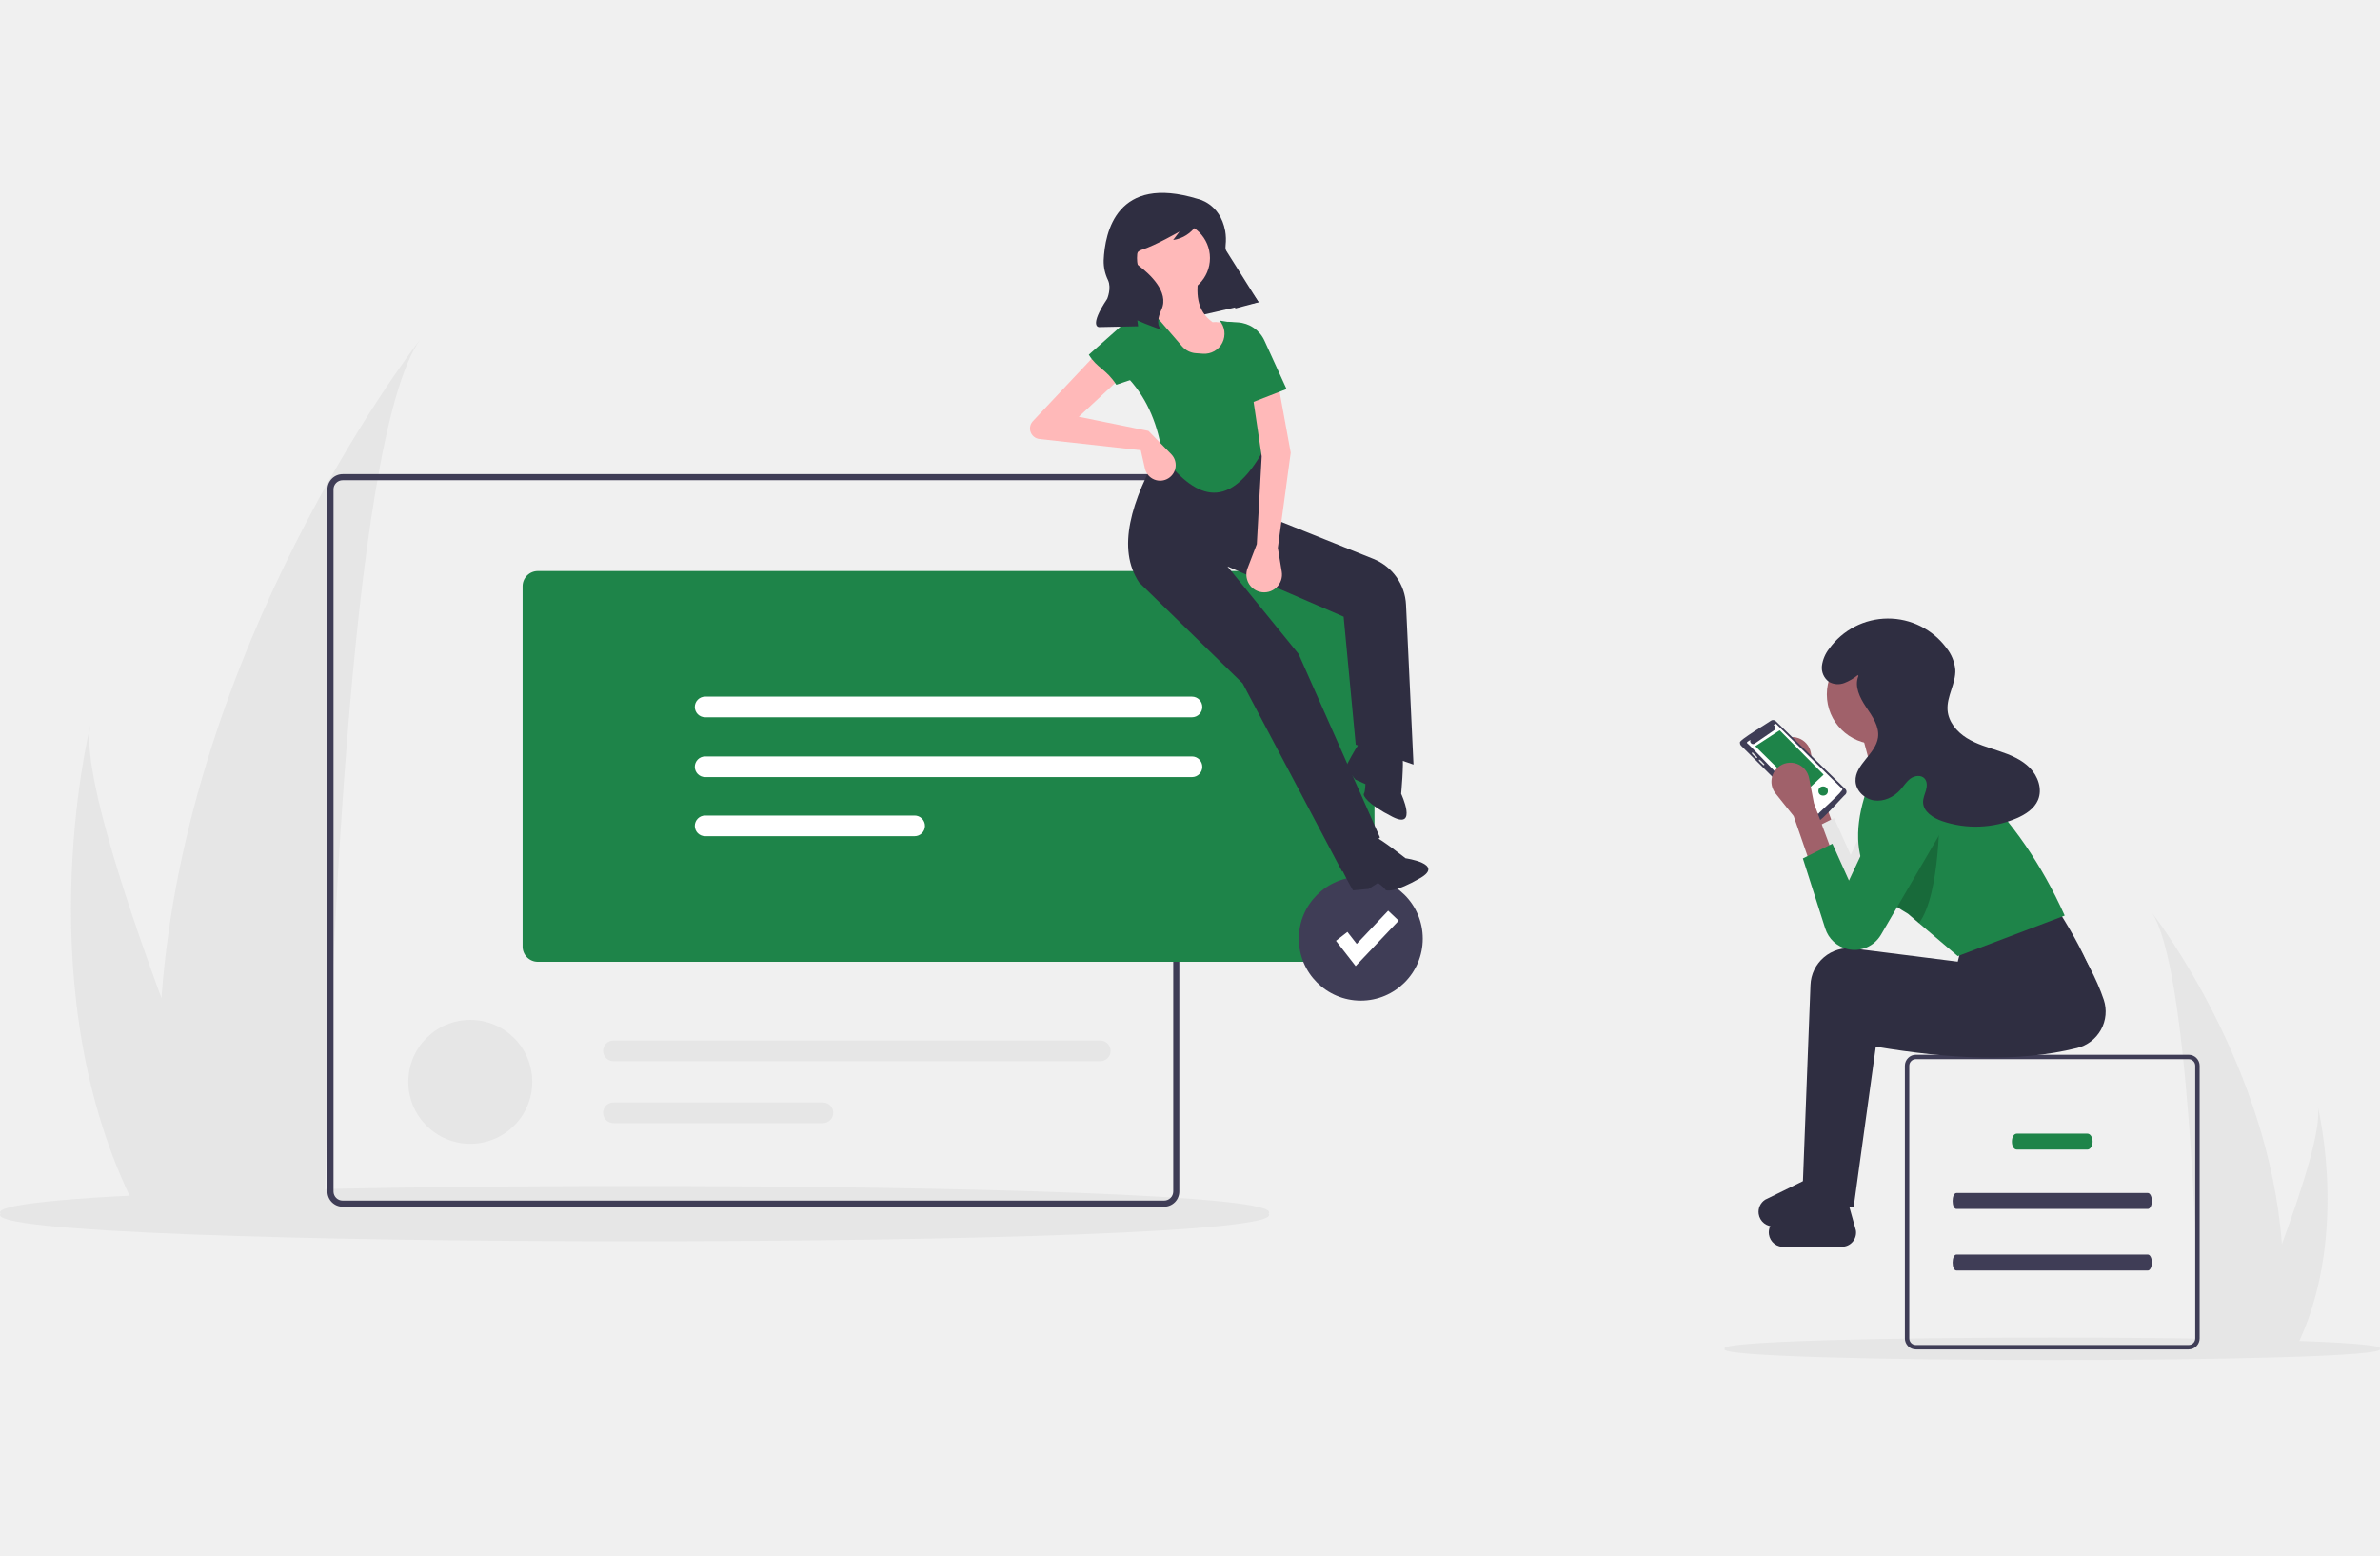
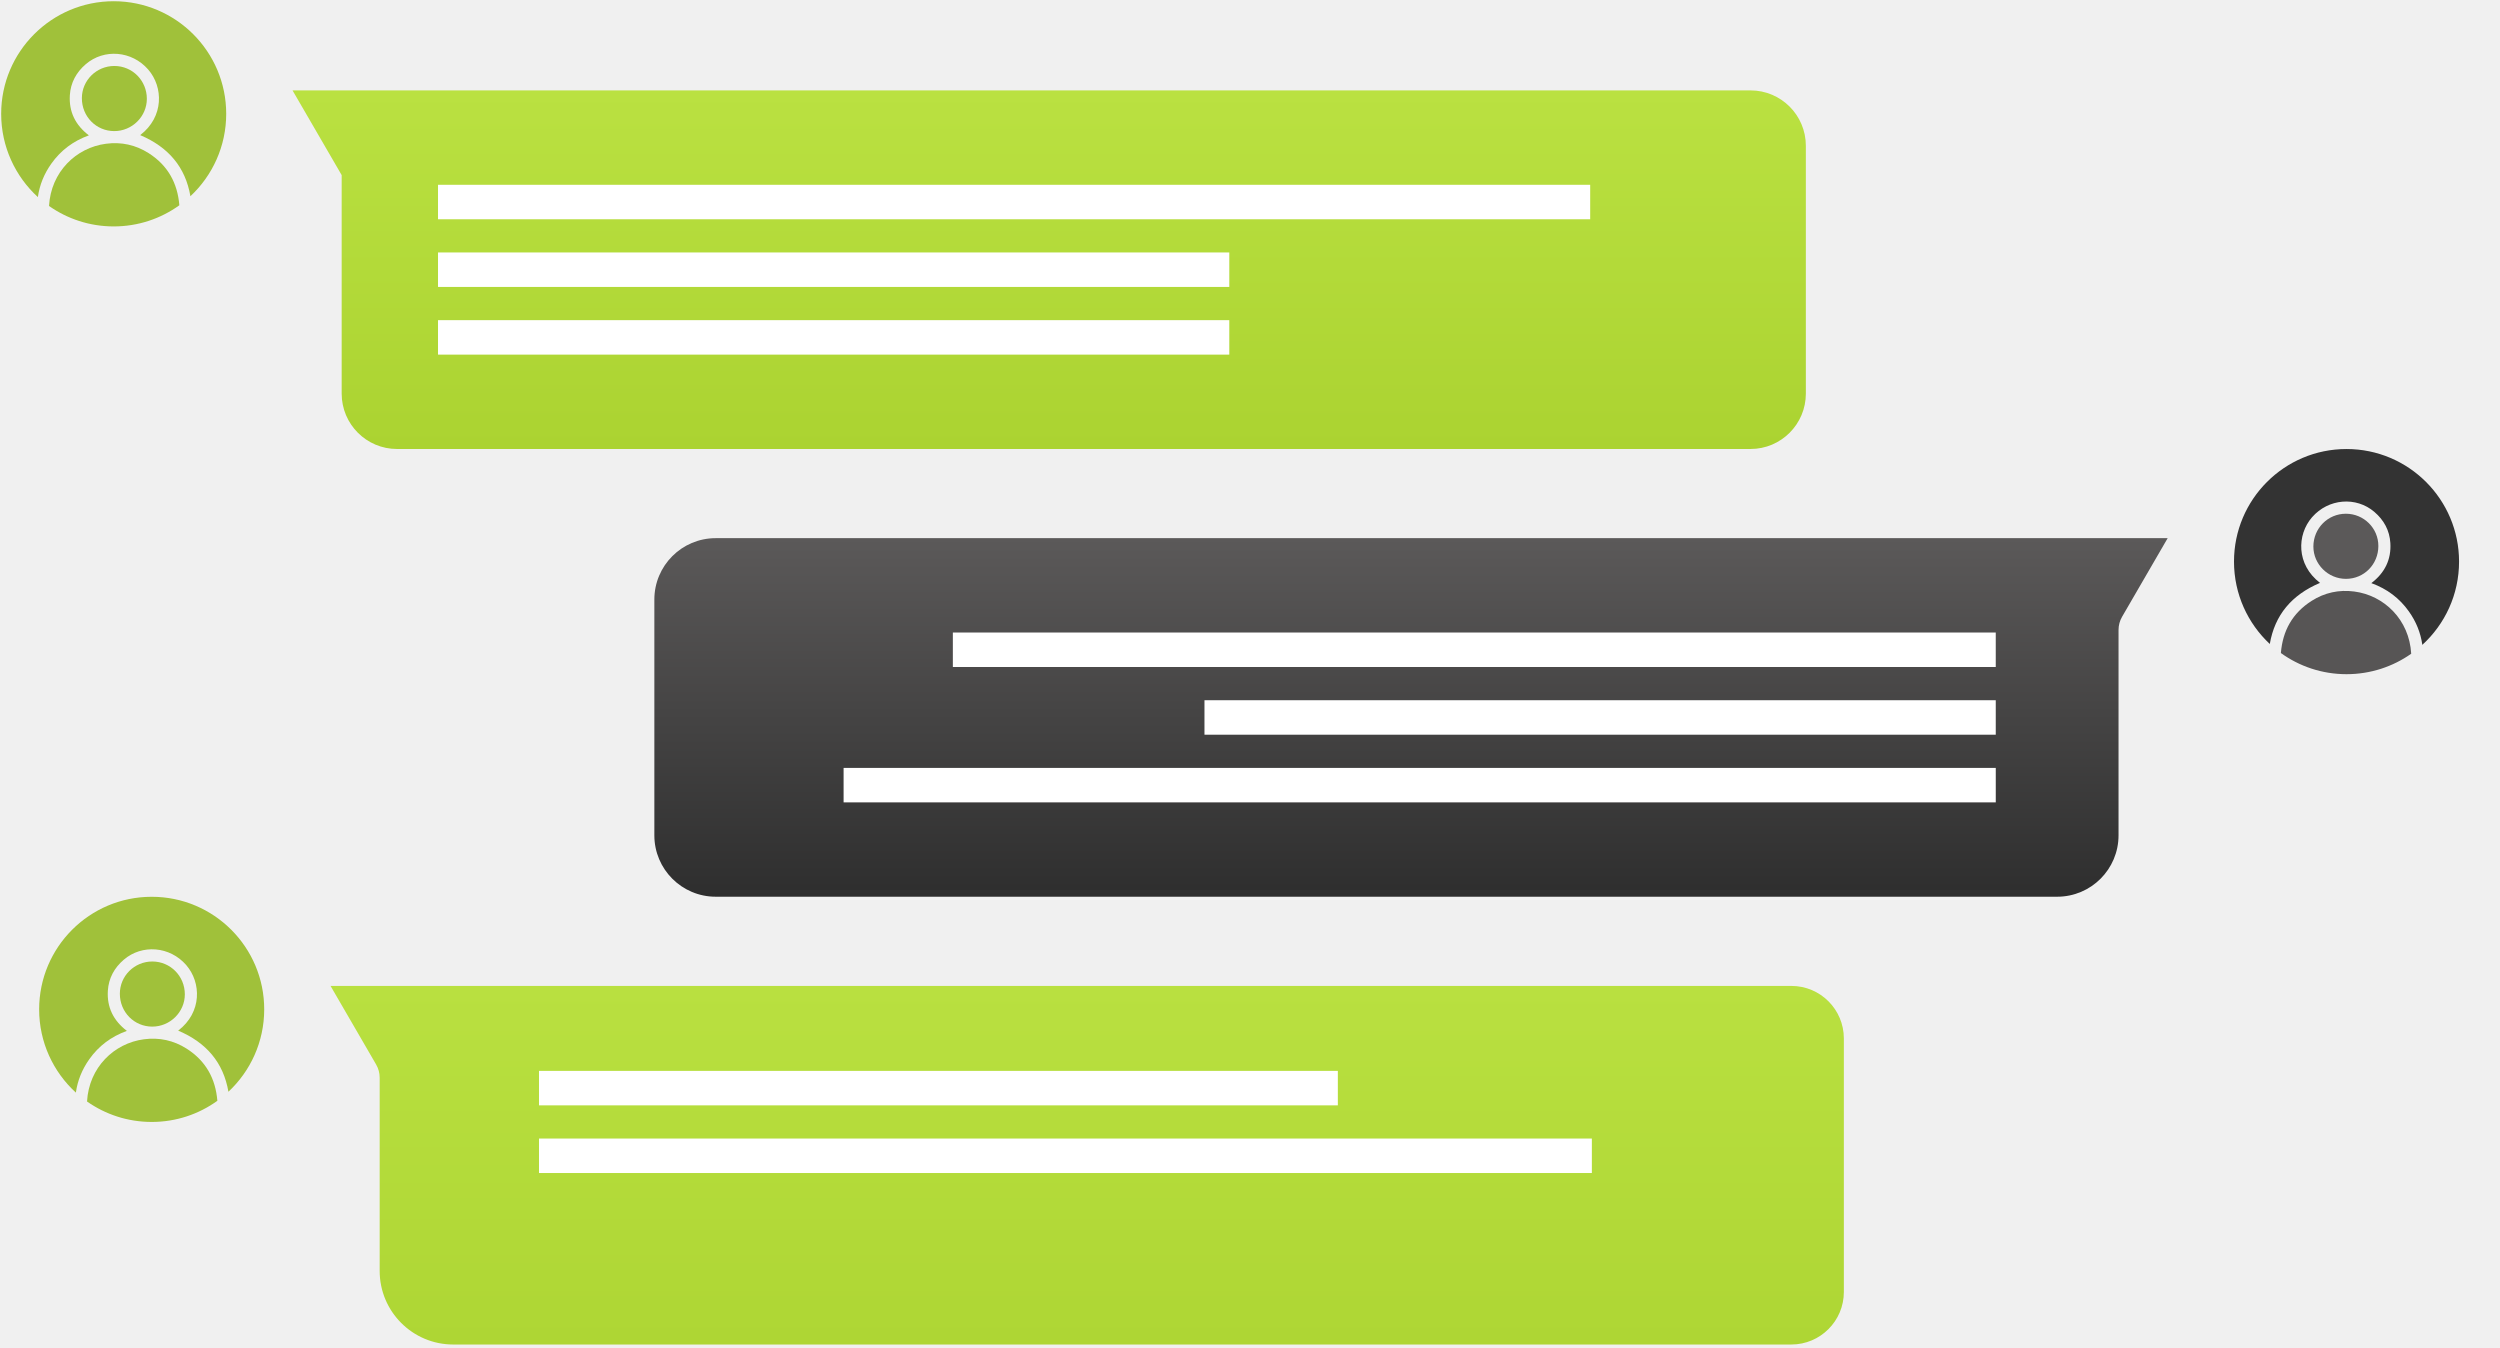
- <svg xmlns="http://www.w3.org/2000/svg" width="975" height="637" viewBox="0 0 975 637" fill="none">
-   <g clip-path="url(#clip0)">
-     <path d="M974.88 552.402C981.644 558.533 699.805 558.533 706.59 552.4C699.826 546.271 981.665 546.271 974.88 552.402Z" fill="#E6E6E6" />
-     <path d="M881.33 373.451C896.246 394.521 900.187 514.441 901.065 552.881C901.087 553.747 901.11 554.568 901.121 555.344H938.879C939.34 554.523 939.768 553.713 940.174 552.881C962.554 508.738 950.136 455.809 949.484 453.131C951.183 461.546 943.495 485.935 934.804 509.559C929.501 436.921 884.167 377.119 881.33 373.451Z" fill="#E6E6E6" />
-     <path d="M172.112 139.057C142.552 180.812 134.744 418.458 133.004 494.633C132.959 496.35 132.915 497.977 132.892 499.516H58.067C57.153 497.888 56.305 496.283 55.502 494.633C11.151 407.155 35.758 302.266 37.052 296.96C33.683 313.635 48.92 361.967 66.143 408.782C76.651 264.835 166.49 146.325 172.112 139.057Z" fill="#E6E6E6" />
-     <path d="M519.706 497.056C532.805 512.155 -12.904 512.155 0.233 497.052C-12.865 481.957 532.844 481.957 519.706 497.056Z" fill="#E6E6E6" />
-     <path d="M801.507 488.598C799.41 488.598 799.367 495.126 801.507 495.126H879.862C880.78 495.155 881.537 493.718 881.552 491.916C881.569 490.076 880.799 488.565 879.862 488.598H801.507Z" fill="#3F3D56" />
-     <path d="M826.249 464.286C823.526 464.286 823.511 470.813 826.249 470.813H855.094C856.275 470.843 857.249 469.406 857.268 467.603C857.29 465.763 856.3 464.252 855.094 464.286H826.249Z" fill="#1E8449" />
-     <path d="M801.507 513.811C799.41 513.811 799.367 520.339 801.507 520.339H879.862C880.78 520.368 881.537 518.931 881.552 517.128C881.569 515.289 880.799 513.778 879.862 513.811H801.507Z" fill="#3F3D56" />
-     <path d="M896.603 431.981H784.866C783.671 431.981 782.525 432.456 781.68 433.3C780.836 434.144 780.361 435.289 780.36 436.483V548.141C780.361 549.334 780.836 550.479 781.68 551.324C782.525 552.168 783.671 552.642 784.866 552.643H896.603C897.798 552.642 898.944 552.168 899.789 551.324C900.634 550.479 901.109 549.334 901.109 548.141V436.483C901.109 435.289 900.634 434.144 899.789 433.3C898.944 432.456 897.798 431.981 896.603 431.981ZM899.307 548.141C899.305 548.856 899.019 549.542 898.513 550.048C898.006 550.555 897.32 550.84 896.603 550.842H784.866C784.15 550.84 783.463 550.555 782.957 550.048C782.45 549.542 782.165 548.856 782.163 548.141V436.483C782.165 435.767 782.45 435.082 782.957 434.575C783.463 434.069 784.15 433.784 784.866 433.782H896.603C897.32 433.784 898.006 434.069 898.513 434.575C899.019 435.082 899.305 435.767 899.307 436.483V548.141Z" fill="#3F3D56" />
-     <path d="M742.29 343.351L751.355 338.822L743.801 318.44L741.81 308.162C741.552 306.827 740.947 305.582 740.056 304.554C739.166 303.525 738.02 302.748 736.735 302.3C735.45 301.853 734.07 301.75 732.732 302.002C731.395 302.254 730.147 302.853 729.113 303.738C727.582 305.05 726.62 306.905 726.432 308.912C726.243 310.918 726.842 312.92 728.102 314.494L735.492 323.724L742.29 343.351Z" fill="#A0616A" />
-     <path d="M739.266 341.086L740.937 346.315L748.44 369.806C749.175 372.109 750.559 374.151 752.426 375.688C754.293 377.225 756.564 378.19 758.967 378.469C761.369 378.748 763.802 378.328 765.972 377.26C768.142 376.192 769.957 374.521 771.2 372.448L795.523 330.791C795.912 330.142 796.244 329.46 796.515 328.754C797.691 325.671 797.632 322.254 796.352 319.213C795.072 316.172 792.668 313.742 789.641 312.426C786.614 311.11 783.195 311.01 780.097 312.148C776.998 313.285 774.456 315.572 773.001 318.533L758.152 350.146L751.356 335.049L739.266 341.086Z" fill="#E6E6E6" />
-     <path d="M742.767 492.825L759.386 494.335L768.451 428.662C798.331 433.686 826.521 435.295 850.903 429.218C852.964 428.712 854.897 427.785 856.582 426.497C858.267 425.208 859.667 423.585 860.695 421.73C861.722 419.875 862.355 417.828 862.553 415.717C862.751 413.606 862.51 411.476 861.845 409.463C858.927 400.76 853.786 391.434 847.768 381.861L807.731 396.204L806.221 402.242L763.517 396.841C761.361 396.568 759.171 396.747 757.087 397.365C755.003 397.983 753.071 399.028 751.413 400.433C749.755 401.837 748.407 403.571 747.456 405.524C746.505 407.477 745.97 409.607 745.887 411.777L742.767 492.825Z" fill="#2F2E41" />
-     <path d="M724.669 505.55C724.509 504.427 724.674 503.281 725.146 502.249C725.617 501.217 726.374 500.341 727.328 499.725L744.388 491.359L757.249 492.982L760.287 503.864C760.415 504.639 760.385 505.432 760.196 506.195C760.008 506.958 759.667 507.675 759.192 508.302C758.718 508.929 758.121 509.453 757.438 509.842C756.754 510.23 755.999 510.476 755.217 510.564L731.217 510.617C729.681 510.789 728.137 510.357 726.915 509.411C725.692 508.465 724.886 507.08 724.669 505.55Z" fill="#2F2E41" />
-     <path d="M738.569 484.428L755.188 485.938L764.253 420.265C794.133 425.289 822.323 426.898 846.705 420.821C848.766 420.315 850.699 419.388 852.384 418.1C854.069 416.811 855.469 415.188 856.497 413.333C857.524 411.478 858.157 409.431 858.355 407.32C858.553 405.209 858.312 403.079 857.647 401.066C854.729 392.363 849.588 383.037 843.57 373.464L803.534 387.807L802.023 393.845L759.319 388.444C757.163 388.171 754.973 388.349 752.889 388.968C750.805 389.586 748.873 390.631 747.215 392.036C745.557 393.44 744.21 395.174 743.258 397.127C742.307 399.08 741.772 401.21 741.689 403.38L738.569 484.428Z" fill="#2F2E41" />
-     <path d="M720.47 497.154C720.31 496.03 720.476 494.885 720.947 493.852C721.419 492.82 722.176 491.944 723.13 491.329L740.189 482.963L753.051 484.585L756.089 495.467C756.217 496.242 756.186 497.036 755.998 497.799C755.81 498.562 755.468 499.278 754.994 499.905C754.52 500.532 753.923 501.056 753.239 501.445C752.556 501.834 751.8 502.08 751.019 502.168L727.019 502.22C725.482 502.393 723.939 501.96 722.716 501.014C721.494 500.068 720.688 498.683 720.47 497.154Z" fill="#2F2E41" />
-     <path d="M768.785 304.772C780.049 304.772 789.181 295.648 789.181 284.391C789.181 273.135 780.049 264.01 768.785 264.01C757.521 264.01 748.389 273.135 748.389 284.391C748.389 295.648 757.521 304.772 768.785 304.772Z" fill="#A0616A" />
-     <path d="M769.541 325.908L792.958 322.889L783.893 294.959H761.231L769.541 325.908Z" fill="#A0616A" />
-     <path d="M763.167 354.071C764.355 357.367 766.077 360.446 768.264 363.185C771.382 367.008 775.128 370.274 779.342 372.842C780.076 373.317 780.837 373.772 781.625 374.22L786.124 378.051L802.02 391.579L845.834 374.974C836.17 353.514 824.114 336.55 810.298 322.886C807.427 318.679 803.335 315.452 798.573 313.64C793.811 311.829 788.608 311.519 783.664 312.754L767.272 316.849C761.441 330.601 759.273 343.246 763.167 354.071Z" fill="#1E8449" />
-     <path d="M727.477 295.343C727.222 295.091 726.887 294.935 726.53 294.9C726.173 294.864 725.814 294.953 725.514 295.15C725.113 295.573 711.992 303.343 712.814 304.113C712.79 304.347 712.818 304.583 712.897 304.805C712.976 305.026 713.104 305.227 713.271 305.393L743.766 335.734C743.914 335.882 744.09 335.998 744.284 336.077C744.478 336.156 744.685 336.196 744.894 336.193C745.508 336.977 755.503 325.595 756.007 325.377C756.296 325.077 756.455 324.675 756.449 324.258C756.443 323.842 756.272 323.445 755.975 323.153L727.477 295.343Z" fill="#3F3D56" />
-     <path d="M715.885 303.79L717.126 302.999C717.002 303.232 716.959 303.499 717.004 303.759C717.049 304.019 717.18 304.257 717.375 304.435C717.57 304.612 717.818 304.72 718.081 304.741C718.345 304.762 718.607 304.695 718.828 304.55L726.858 299.033C727.038 298.906 727.179 298.732 727.266 298.53C727.352 298.327 727.381 298.105 727.348 297.887C727.316 297.67 727.224 297.466 727.082 297.297C726.941 297.129 726.755 297.003 726.546 296.934C726.864 296.826 727.378 296.181 727.723 296.587L754.738 323.116C755.7 323.585 744.922 332.918 744.916 333.285C744.112 334.181 716.401 304.477 715.812 304.457C715.766 304.411 715.732 304.356 715.71 304.295C715.689 304.234 715.682 304.169 715.689 304.105C715.696 304.041 715.717 303.98 715.751 303.925C715.785 303.871 715.831 303.824 715.885 303.79Z" fill="white" />
-     <path d="M747.066 317.259L738.778 325.067L719.065 305.606L729.07 299.098L747.066 317.259Z" fill="#1E8449" />
-     <path d="M719.831 310.408C720.303 310.064 718.198 308.532 718.108 308.28C718.053 308.228 717.98 308.199 717.905 308.199C717.829 308.199 717.757 308.228 717.702 308.28C717.231 308.625 719.335 310.156 719.426 310.408C719.48 310.46 719.553 310.49 719.629 310.489C719.704 310.489 719.777 310.46 719.831 310.408Z" fill="#E6E6E6" />
-     <path d="M722.735 312.905C722.476 312.809 720.957 310.716 720.606 311.182C720.134 311.527 722.239 313.058 722.329 313.31C722.588 313.576 723.002 313.164 722.735 312.905Z" fill="#E6E6E6" />
-     <path d="M744.938 323.961C744.901 326.471 748.847 326.471 748.81 323.96C748.846 321.451 744.901 321.451 744.938 323.961Z" fill="#1E8449" />
-     <path opacity="0.2" d="M768.265 363.185C771.382 367.008 775.128 370.274 779.342 372.842C780.076 373.317 780.837 373.772 781.626 374.22L786.125 378.051C795.055 366.322 794.552 330.689 794.552 330.689L780.96 332.047L768.265 363.185Z" fill="black" />
-     <path d="M741.591 353.839L750.655 349.309L743.101 328.928L741.111 318.65C740.852 317.314 740.247 316.07 739.356 315.042C738.466 314.013 737.321 313.236 736.036 312.788C734.75 312.34 733.37 312.238 732.032 312.49C730.695 312.742 729.447 313.341 728.414 314.226C726.882 315.538 725.921 317.393 725.732 319.399C725.543 321.406 726.142 323.408 727.402 324.981L734.792 334.212L741.591 353.839Z" fill="#A0616A" />
-     <path d="M750.656 345.535L738.569 351.574L747.742 380.293C748.4 382.355 749.581 384.213 751.169 385.685C752.758 387.157 754.7 388.194 756.807 388.695C759.406 389.314 762.134 389.089 764.596 388.054C767.058 387.018 769.126 385.226 770.501 382.937L794.823 341.278C796.546 338.407 797.078 334.977 796.305 331.719C795.532 328.462 793.515 325.636 790.685 323.845C789.162 322.881 787.454 322.249 785.671 321.989C783.888 321.729 782.071 321.847 780.336 322.335C778.602 322.824 776.99 323.672 775.606 324.824C774.221 325.976 773.095 327.406 772.3 329.022L757.454 360.632L750.656 345.535Z" fill="#1E8449" />
-     <path d="M761.108 276.453C759.446 277.838 757.57 278.945 755.553 279.729C754.542 280.114 753.458 280.273 752.377 280.196C751.297 280.118 750.247 279.806 749.301 279.28C748.263 278.535 747.445 277.526 746.931 276.356C746.418 275.187 746.229 273.902 746.383 272.634C746.728 270.098 747.748 267.701 749.335 265.692C752.073 261.887 755.673 258.783 759.84 256.634C764.008 254.484 768.625 253.35 773.315 253.324C778.005 253.298 782.634 254.381 786.825 256.485C791.016 258.588 794.65 261.652 797.43 265.427C799.456 267.954 800.702 271.016 801.016 274.239C801.307 279.901 797.43 285.187 797.845 290.841C798.195 295.624 801.63 299.721 805.699 302.264C809.767 304.806 814.469 306.096 819.018 307.623C823.567 309.15 828.167 311.034 831.534 314.451C834.901 317.868 836.758 323.171 834.91 327.596C833.391 331.232 829.783 333.545 826.164 335.111C816.462 339.263 805.563 339.672 795.577 336.259C791.895 334.983 787.874 332.431 787.818 328.537C787.794 326.848 788.555 325.261 789.012 323.634C789.469 322.007 789.555 320.066 788.409 318.823C786.987 317.282 784.36 317.637 782.661 318.866C780.962 320.095 779.857 321.96 778.455 323.519C775.794 326.479 771.759 328.371 767.815 327.813C763.872 327.255 760.308 323.899 760.145 319.922C759.864 313.091 768.429 308.814 769.36 302.041C769.982 297.518 767.035 293.379 764.481 289.593C761.927 285.806 759.552 281.062 761.339 276.86" fill="#2F2E41" />
-     <path d="M476.896 494.207H140.367C138.715 494.205 137.131 493.548 135.962 492.38C134.794 491.213 134.137 489.63 134.135 487.979V200.409C134.137 198.758 134.794 197.175 135.962 196.007C137.131 194.84 138.715 194.183 140.367 194.181H476.896C478.549 194.183 480.133 194.84 481.301 196.007C482.469 197.175 483.126 198.758 483.128 200.409V487.979C483.126 489.63 482.469 491.213 481.301 492.38C480.133 493.548 478.549 494.205 476.896 494.207ZM140.367 196.672C139.375 196.673 138.425 197.067 137.724 197.768C137.023 198.468 136.629 199.418 136.628 200.409V487.979C136.629 488.97 137.023 489.919 137.724 490.62C138.425 491.32 139.375 491.715 140.367 491.716H476.896C477.888 491.715 478.838 491.32 479.539 490.62C480.24 489.919 480.634 488.97 480.636 487.979V200.409C480.634 199.418 480.24 198.468 479.539 197.768C478.838 197.067 477.888 196.673 476.896 196.672H140.367Z" fill="#3F3D56" />
-     <path d="M192.657 468.437C206.677 468.437 218.043 457.079 218.043 443.069C218.043 429.059 206.677 417.701 192.657 417.701C178.637 417.701 167.271 429.059 167.271 443.069C167.271 457.079 178.637 468.437 192.657 468.437Z" fill="#E6E6E6" />
-     <path d="M251.286 426.157C250.165 426.159 249.091 426.605 248.299 427.398C247.506 428.19 247.062 429.265 247.062 430.385C247.062 431.505 247.506 432.58 248.299 433.373C249.091 434.165 250.165 434.611 251.286 434.613H450.747C451.869 434.613 452.946 434.168 453.739 433.375C454.533 432.582 454.978 431.507 454.978 430.385C454.978 429.264 454.533 428.188 453.739 427.396C452.946 426.603 451.869 426.157 450.747 426.157H251.286Z" fill="#E6E6E6" />
-     <path d="M251.286 451.525C250.164 451.525 249.088 451.97 248.294 452.763C247.501 453.556 247.055 454.632 247.055 455.753C247.055 456.874 247.501 457.95 248.294 458.743C249.088 459.535 250.164 459.981 251.286 459.981H337.115C337.671 459.982 338.222 459.873 338.736 459.661C339.25 459.449 339.717 459.137 340.111 458.745C340.504 458.352 340.816 457.886 341.029 457.372C341.242 456.859 341.352 456.309 341.352 455.753C341.352 455.197 341.242 454.647 341.029 454.133C340.816 453.62 340.504 453.154 340.111 452.761C339.717 452.368 339.25 452.057 338.736 451.845C338.222 451.633 337.671 451.524 337.115 451.525H251.286Z" fill="#E6E6E6" />
-     <path d="M556.852 393.905H220.322C218.67 393.903 217.086 393.247 215.918 392.079C214.749 390.912 214.092 389.329 214.09 387.678V240.097C214.092 238.446 214.749 236.863 215.918 235.696C217.086 234.528 218.67 233.872 220.322 233.87H556.852C558.504 233.872 560.088 234.528 561.256 235.696C562.425 236.863 563.082 238.446 563.084 240.097V387.678C563.082 389.329 562.425 390.912 561.256 392.079C560.088 393.247 558.504 393.903 556.852 393.905Z" fill="#1E8449" />
-     <path d="M288.857 285.31C287.736 285.312 286.661 285.758 285.869 286.551C285.077 287.343 284.632 288.418 284.632 289.538C284.632 290.658 285.077 291.733 285.869 292.525C286.661 293.318 287.736 293.764 288.857 293.766H488.318C489.439 293.764 490.513 293.318 491.305 292.525C492.098 291.733 492.543 290.658 492.543 289.538C492.543 288.418 492.098 287.343 491.305 286.551C490.513 285.758 489.439 285.312 488.318 285.31H288.857Z" fill="white" />
-     <path d="M288.857 309.808C287.736 309.81 286.661 310.256 285.869 311.049C285.077 311.841 284.632 312.916 284.632 314.036C284.632 315.156 285.077 316.231 285.869 317.024C286.661 317.816 287.736 318.262 288.857 318.264H488.318C489.439 318.262 490.513 317.816 491.305 317.024C492.098 316.231 492.543 315.156 492.543 314.036C492.543 312.916 492.098 311.841 491.305 311.049C490.513 310.256 489.439 309.81 488.318 309.808H288.857Z" fill="white" />
-     <path d="M288.857 334.009C287.736 334.011 286.661 334.457 285.869 335.25C285.077 336.042 284.632 337.117 284.632 338.237C284.632 339.357 285.077 340.432 285.869 341.225C286.661 342.017 287.736 342.464 288.857 342.465H374.685C375.242 342.466 375.792 342.357 376.306 342.145C376.82 341.933 377.288 341.622 377.681 341.229C378.075 340.836 378.387 340.37 378.6 339.857C378.813 339.343 378.923 338.793 378.923 338.237C378.923 337.681 378.813 337.131 378.6 336.618C378.387 336.104 378.075 335.638 377.681 335.245C377.288 334.853 376.82 334.541 376.306 334.329C375.792 334.117 375.242 334.008 374.685 334.009H288.857Z" fill="white" />
-     <path d="M557.471 409.809C571.492 409.809 582.857 398.451 582.857 384.441C582.857 370.431 571.492 359.073 557.471 359.073C543.451 359.073 532.085 370.431 532.085 384.441C532.085 398.451 543.451 409.809 557.471 409.809Z" fill="#3F3D56" />
-     <path d="M555.356 395.657L547.298 385.306L551.984 381.663L555.799 386.565L568.687 372.97L572.997 377.05L555.356 395.657Z" fill="white" />
-     <path d="M515.578 123.708L474.327 133.141L456.897 100.293L492.17 86.532L515.578 123.708Z" fill="#2F2E41" />
-     <path d="M549.856 357.007L565.315 342.969L531.975 267.817L502.841 231.982L550.44 252.569L555.393 304.989L579.062 313.127L575.994 247.676C575.802 243.595 574.441 239.654 572.073 236.323C569.704 232.992 566.428 230.412 562.633 228.889L523.583 213.214L516.591 183.886L475.823 183.303C463.155 205.33 457.494 224.716 466.636 238.524L509.056 279.866L549.856 357.007Z" fill="#2F2E41" />
-     <path d="M557.062 347.389C557.062 347.389 559.259 340.827 562.704 342.337C566.148 343.848 575.797 351.5 575.797 351.5C575.797 351.5 591.913 353.778 581.819 359.614C571.725 365.45 567.776 365.087 567.454 364.261C567.132 363.436 564.513 361.604 564.513 361.604L560.705 364.039L554.278 364.641C554.278 364.641 545.864 350.398 548.572 350.02C551.279 349.643 557.202 350.187 557.062 347.389Z" fill="#2F2E41" />
-     <path d="M567.229 307.146C567.229 307.146 573.931 305.405 574.544 309.114C575.157 312.823 574.005 325.078 574.005 325.078C574.005 325.078 580.889 339.817 570.486 334.548C560.084 329.28 558.234 325.775 558.75 325.055C559.267 324.335 559.375 321.142 559.375 321.142L555.254 319.282L551.242 314.229C551.242 314.229 558.595 299.411 560.39 301.472C562.184 303.534 564.959 308.791 567.229 307.146Z" fill="#2F2E41" />
-     <path d="M480.733 120.639C488.985 120.639 495.675 113.954 495.675 105.708C495.675 97.462 488.985 90.777 480.733 90.777C472.481 90.777 465.792 97.462 465.792 105.708C465.792 113.954 472.481 120.639 480.733 120.639Z" fill="#FFB9B9" />
-     <path d="M478.998 154.909L515.269 149.677C509.854 139.884 504.272 130.959 496.769 131.957C490.095 127.289 489.71 119.785 491.398 111.346L473.243 116.195C474.841 121.397 474.223 125.965 469.968 129.492C475.913 137.854 479.76 146.295 478.998 154.909Z" fill="#FFB9B9" />
-     <path d="M476.256 186.695C489.144 203.464 502.362 210.089 516.572 186.119L517.743 175.423C526.862 163.932 524.192 154.002 513.072 145.191L507.709 132.59L499.627 131.288C500.691 132.517 501.367 134.033 501.57 135.646C501.772 137.258 501.492 138.894 500.764 140.347C500.036 141.801 498.894 143.006 497.481 143.811C496.069 144.616 494.449 144.984 492.827 144.87L489.905 144.663C488.822 144.587 487.765 144.297 486.794 143.811C485.824 143.324 484.96 142.651 484.251 141.829L471.836 127.428L466.605 128.826C466.012 128.984 465.483 129.323 465.093 129.796C464.702 130.269 464.469 130.852 464.426 131.464L462.729 155.462C470.196 163.728 474.492 174.294 476.256 186.695Z" fill="#1E8449" />
-     <path d="M470.487 176.479L441.942 170.687L460.901 153.058L453.685 140.019L423.041 172.589C422.515 173.187 422.163 173.918 422.024 174.702C421.884 175.487 421.963 176.294 422.251 177.037C422.539 177.78 423.025 178.429 423.657 178.915C424.289 179.401 425.042 179.704 425.835 179.792L467.336 184.384L469.038 191.889C469.265 192.888 469.729 193.817 470.39 194.598C471.052 195.38 471.892 195.991 472.84 196.379C473.788 196.768 474.815 196.922 475.835 196.83C476.856 196.738 477.839 196.402 478.702 195.851C479.5 195.34 480.175 194.658 480.677 193.854C481.178 193.05 481.495 192.144 481.602 191.203C481.71 190.261 481.606 189.308 481.298 188.411C480.991 187.515 480.488 186.699 479.825 186.021L470.487 176.479Z" fill="#FFB9B9" />
-     <path d="M514.867 222.843L511.078 232.701C510.708 233.664 510.547 234.695 510.605 235.725C510.663 236.755 510.939 237.761 511.415 238.677C511.891 239.592 512.556 240.396 513.366 241.036C514.176 241.676 515.112 242.136 516.114 242.387C517.287 242.682 518.515 242.68 519.688 242.382C520.86 242.084 521.94 241.499 522.831 240.681C523.721 239.862 524.394 238.835 524.788 237.692C525.182 236.549 525.286 235.326 525.09 234.133L523.486 224.381L528.757 185.377L524.046 159.611L513.304 162.907L516.874 186.892L514.867 222.843Z" fill="#FFB9B9" />
-     <path d="M510.814 165.659L527.055 159.329L518.003 139.509C517.036 137.392 515.51 135.577 513.59 134.26C511.67 132.942 509.427 132.172 507.102 132.031L502.937 131.779L510.814 165.659Z" fill="#1E8449" />
-     <path d="M457.316 157.572L474.632 151.714L468.527 130.958C468.329 130.286 467.898 129.706 467.312 129.323C466.725 128.94 466.021 128.778 465.326 128.866C464.738 128.941 464.186 129.192 463.742 129.585L446.054 145.267C449.438 150.834 453.041 150.973 457.316 157.572Z" fill="#1E8449" />
-     <path d="M490.66 81.467C490.66 81.467 499.798 83.185 501.911 94.573C502.242 96.494 502.302 98.451 502.09 100.389C501.879 102.581 502.185 107.211 506.949 112.663C510.057 116.199 512.953 119.916 515.622 123.794L506.073 126.334L501.807 110.525C499.739 102.861 496.552 95.542 492.35 88.805L492.263 88.665C492.263 88.665 489.091 97.133 480.591 98.293L483.212 94.845C483.212 94.845 473.275 100.585 467.646 102.339C467.003 102.539 466.428 102.911 465.981 103.414C465.534 103.916 465.233 104.532 465.11 105.193C464.987 105.854 465.047 106.536 465.284 107.166C465.52 107.796 465.924 108.349 466.452 108.766C466.492 108.798 466.533 108.829 466.574 108.86C470.715 112.003 479.162 119.502 475.825 126.756C472.488 134.011 476.38 135.333 476.38 135.333L469.203 132.605L465.918 131.2L466.25 133.626L450.215 133.962C450.215 133.962 445.882 133.936 453.579 122.378C453.579 122.378 455.436 118.044 453.912 114.733C452.688 112.226 452.079 109.464 452.134 106.675C452.619 95.022 457.531 71.316 490.66 81.467Z" fill="#2F2E41" />
-   </g>
+ <svg xmlns="http://www.w3.org/2000/svg" width="603" height="325" viewBox="0 0 603 325" fill="none">
+   <path d="M444.739 250.485V311.616C444.739 318.615 439.068 324.297 432.067 324.297H109.317C99.516 324.297 91.578 316.346 91.578 306.545V259.962V259.946C91.578 258.824 91.284 257.724 90.72 256.756L79.727 237.804H432.075C439.068 237.804 444.739 243.479 444.739 250.485Z" fill="url(#paint0_linear)" />
+   <path d="M36.714 247.621C32.358 247.613 28.916 244.121 28.908 239.701C28.901 235.396 32.42 231.904 36.753 231.912C41.1 231.92 44.574 235.427 44.582 239.824C44.589 244.106 41.023 247.628 36.714 247.621Z" fill="#A0C13A" />
+   <path d="M52.426 265.512C47.97 268.725 42.501 270.614 36.59 270.614C30.788 270.614 25.412 268.787 20.994 265.682C21.451 257.476 27.508 251.608 34.741 250.671C38.408 250.191 41.866 250.934 44.999 252.924C49.641 255.873 51.993 260.155 52.426 265.512Z" fill="#A0C13A" />
+   <path d="M63.728 243.456C63.728 251.298 60.401 258.367 55.094 263.329C53.895 256.33 49.818 251.484 42.979 248.589C48.758 244.168 48.565 236.976 44.913 232.772C40.976 228.235 34.269 227.693 29.851 231.487C27.561 233.453 26.2 235.946 26.014 238.965C25.767 242.952 27.345 246.165 30.602 248.65C26.795 250.029 23.809 252.289 21.55 255.471C19.802 257.933 18.711 260.612 18.301 263.538C12.863 258.568 9.443 251.414 9.443 243.463C9.443 228.467 21.597 216.305 36.582 216.305C51.574 216.297 63.728 228.46 63.728 243.456Z" fill="#A0C13A" />
+   <path d="M157.83 144.615V201.479C157.83 209.662 164.46 216.289 172.629 216.289H496.192C504.369 216.289 510.991 209.655 510.991 201.479V151.962V151.946C510.991 150.824 511.285 149.724 511.849 148.756L522.842 129.804H172.629C164.452 129.804 157.83 136.439 157.83 144.615Z" fill="url(#paint1_linear)" />
+   <path d="M565.855 139.621C570.21 139.613 573.653 136.122 573.661 131.701C573.668 127.396 570.148 123.905 565.816 123.913C561.469 123.92 557.995 127.427 557.987 131.825C557.987 136.106 561.546 139.629 565.855 139.621Z" fill="#5B5959" />
+   <path d="M550.15 157.512C554.606 160.725 560.076 162.614 565.986 162.614C571.788 162.614 577.165 160.787 581.582 157.682C581.126 149.476 575.068 143.608 567.835 142.671C564.168 142.191 560.71 142.934 557.577 144.924C552.935 147.873 550.576 152.155 550.15 157.512Z" fill="#575555" />
+   <path d="M538.841 135.456C538.841 143.298 542.167 150.367 547.474 155.329C548.673 148.33 552.75 143.484 559.589 140.589C553.81 136.168 554.004 128.976 557.655 124.772C561.593 120.235 568.3 119.693 572.717 123.487C575.007 125.453 576.369 127.946 576.554 130.965C576.802 134.952 575.224 138.165 571.967 140.65C575.773 142.029 578.759 144.289 581.018 147.471C582.766 149.933 583.857 152.612 584.267 155.538C589.706 150.568 593.125 143.414 593.125 135.463C593.125 120.467 580.972 108.305 565.987 108.305C550.994 108.297 538.841 120.46 538.841 135.456Z" fill="#333333" />
+   <path d="M435.571 35.167V94.934C435.571 102.313 429.591 108.297 422.218 108.297H95.763C88.39 108.297 82.41 102.313 82.41 94.934V43.962V42.235L70.559 21.804H422.218C429.599 21.804 435.571 27.789 435.571 35.167Z" fill="url(#paint2_linear)" />
+   <path d="M27.554 31.621C23.198 31.613 19.756 28.122 19.748 23.701C19.74 19.396 23.26 15.905 27.593 15.913C31.94 15.92 35.414 19.427 35.421 23.825C35.421 28.106 31.855 31.629 27.554 31.621Z" fill="#A0C13A" />
+   <path d="M43.258 49.512C38.802 52.725 33.333 54.614 27.422 54.614C21.62 54.614 16.244 52.787 11.826 49.682C12.283 41.476 18.34 35.608 25.573 34.671C29.24 34.191 32.698 34.934 35.831 36.924C40.473 39.873 42.825 44.155 43.258 49.512Z" fill="#A0C13A" />
+   <path d="M54.561 27.456C54.561 35.298 51.234 42.367 45.927 47.329C44.728 40.33 40.651 35.484 33.812 32.589C39.591 28.168 39.398 20.976 35.746 16.772C31.809 12.235 25.102 11.693 20.684 15.487C18.394 17.453 17.033 19.946 16.847 22.965C16.6 26.952 18.178 30.165 21.435 32.65C17.628 34.029 14.642 36.289 12.383 39.471C10.635 41.933 9.544 44.612 9.134 47.538C3.704 42.56 0.284 35.407 0.284 27.456C0.284 12.46 12.438 0.297 27.422 0.297C42.407 0.297 54.561 12.46 54.561 27.456Z" fill="#A0C13A" />
+   <path d="M383.553 44.573H105.649V52.888H383.553V44.573Z" fill="white" />
+   <path d="M296.507 60.893H105.649V69.208H296.507V60.893Z" fill="white" />
+   <path d="M296.507 77.221H105.649V85.535H296.507V77.221Z" fill="white" />
+   <path d="M203.475 193.534L481.379 193.534V185.219L203.475 185.219V193.534Z" fill="white" />
+   <path d="M290.519 177.21L481.376 177.21V168.895L290.519 168.895V177.21Z" fill="white" />
+   <path d="M229.828 160.879L481.375 160.879V152.564L229.828 152.564V160.879Z" fill="white" />
+   <path d="M322.686 258.297H130.011V266.612H322.686V258.297Z" fill="white" />
+   <path d="M383.956 274.617H130.011V282.932H383.956V274.617Z" fill="white" />
  <defs>
-     <clipPath id="clip0">
-       <rect width="975" height="637" fill="white" />
-     </clipPath>
+     <linearGradient id="paint0_linear" x1="262.233" y1="237.804" x2="262.233" y2="324.297" gradientUnits="userSpaceOnUse">
+       <stop stop-color="#B9E040" />
+       <stop offset="1" stop-color="#AED634" />
+     </linearGradient>
+     <linearGradient id="paint1_linear" x1="340.336" y1="129.804" x2="340.336" y2="216.289" gradientUnits="userSpaceOnUse">
+       <stop stop-color="#ADD533" />
+       <stop offset="0" stop-color="#5B5959" />
+       <stop offset="1" stop-color="#2E2E2E" />
+     </linearGradient>
+     <linearGradient id="paint2_linear" x1="253.065" y1="21.804" x2="253.065" y2="108.297" gradientUnits="userSpaceOnUse">
+       <stop stop-color="#BAE141" />
+       <stop offset="1" stop-color="#ABD331" />
+     </linearGradient>
  </defs>
</svg>
